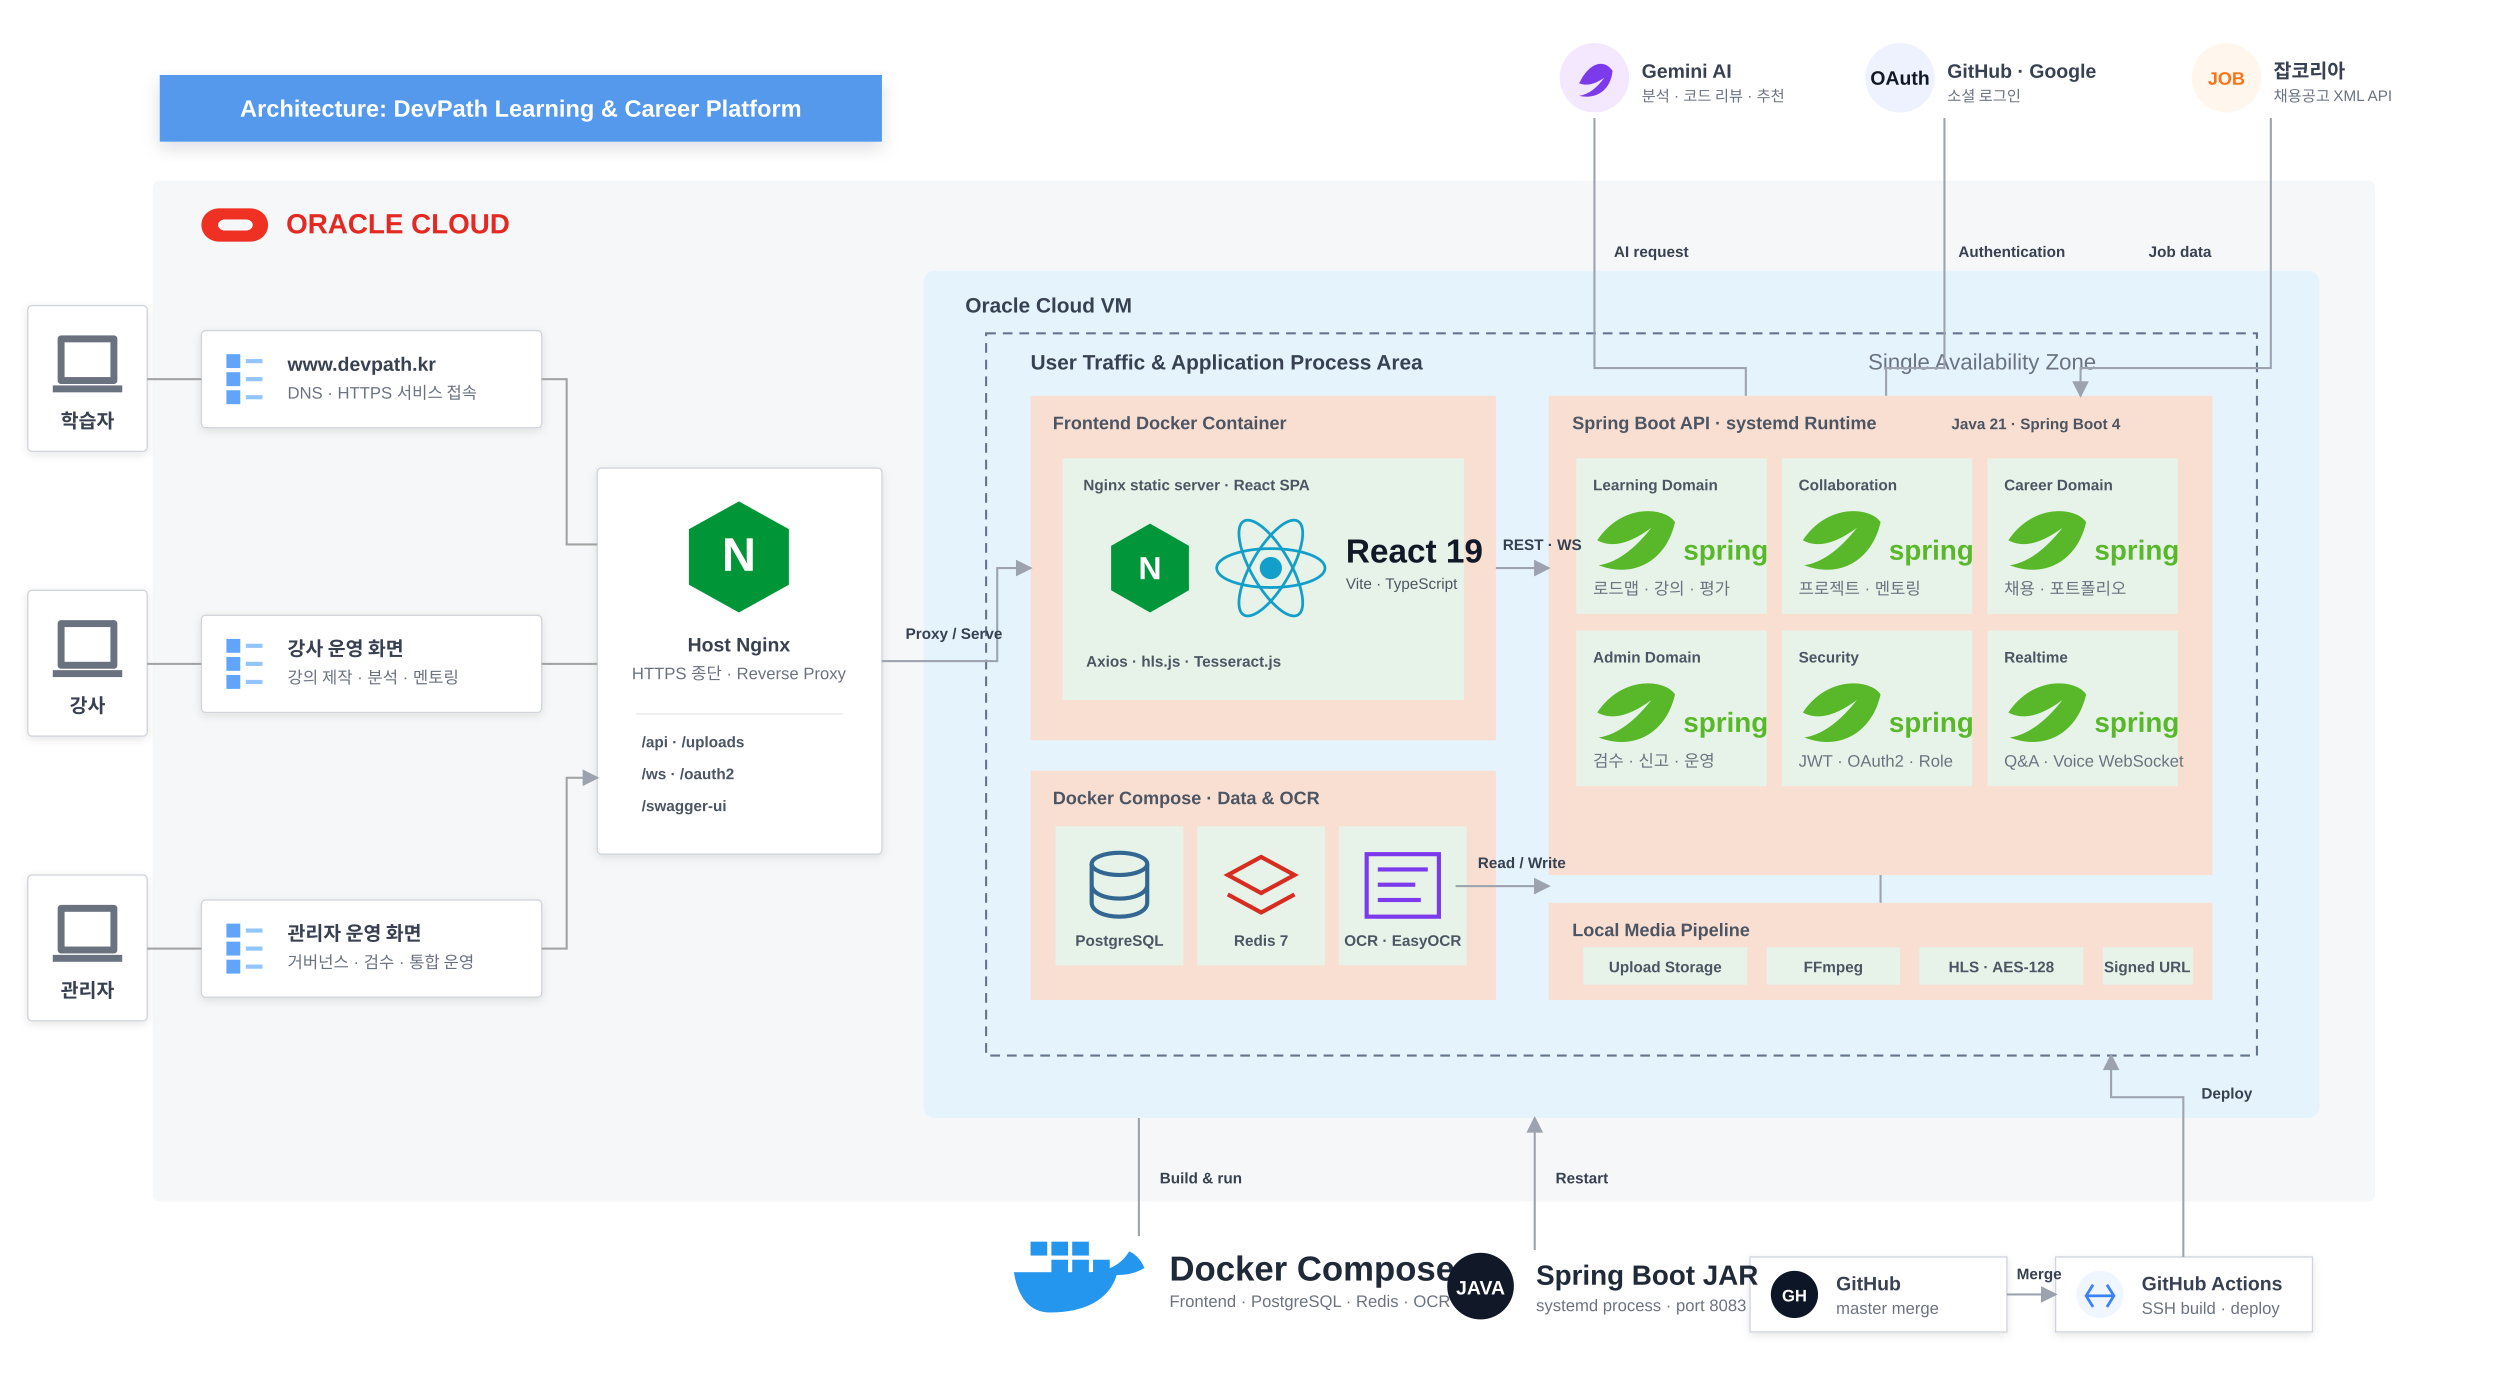
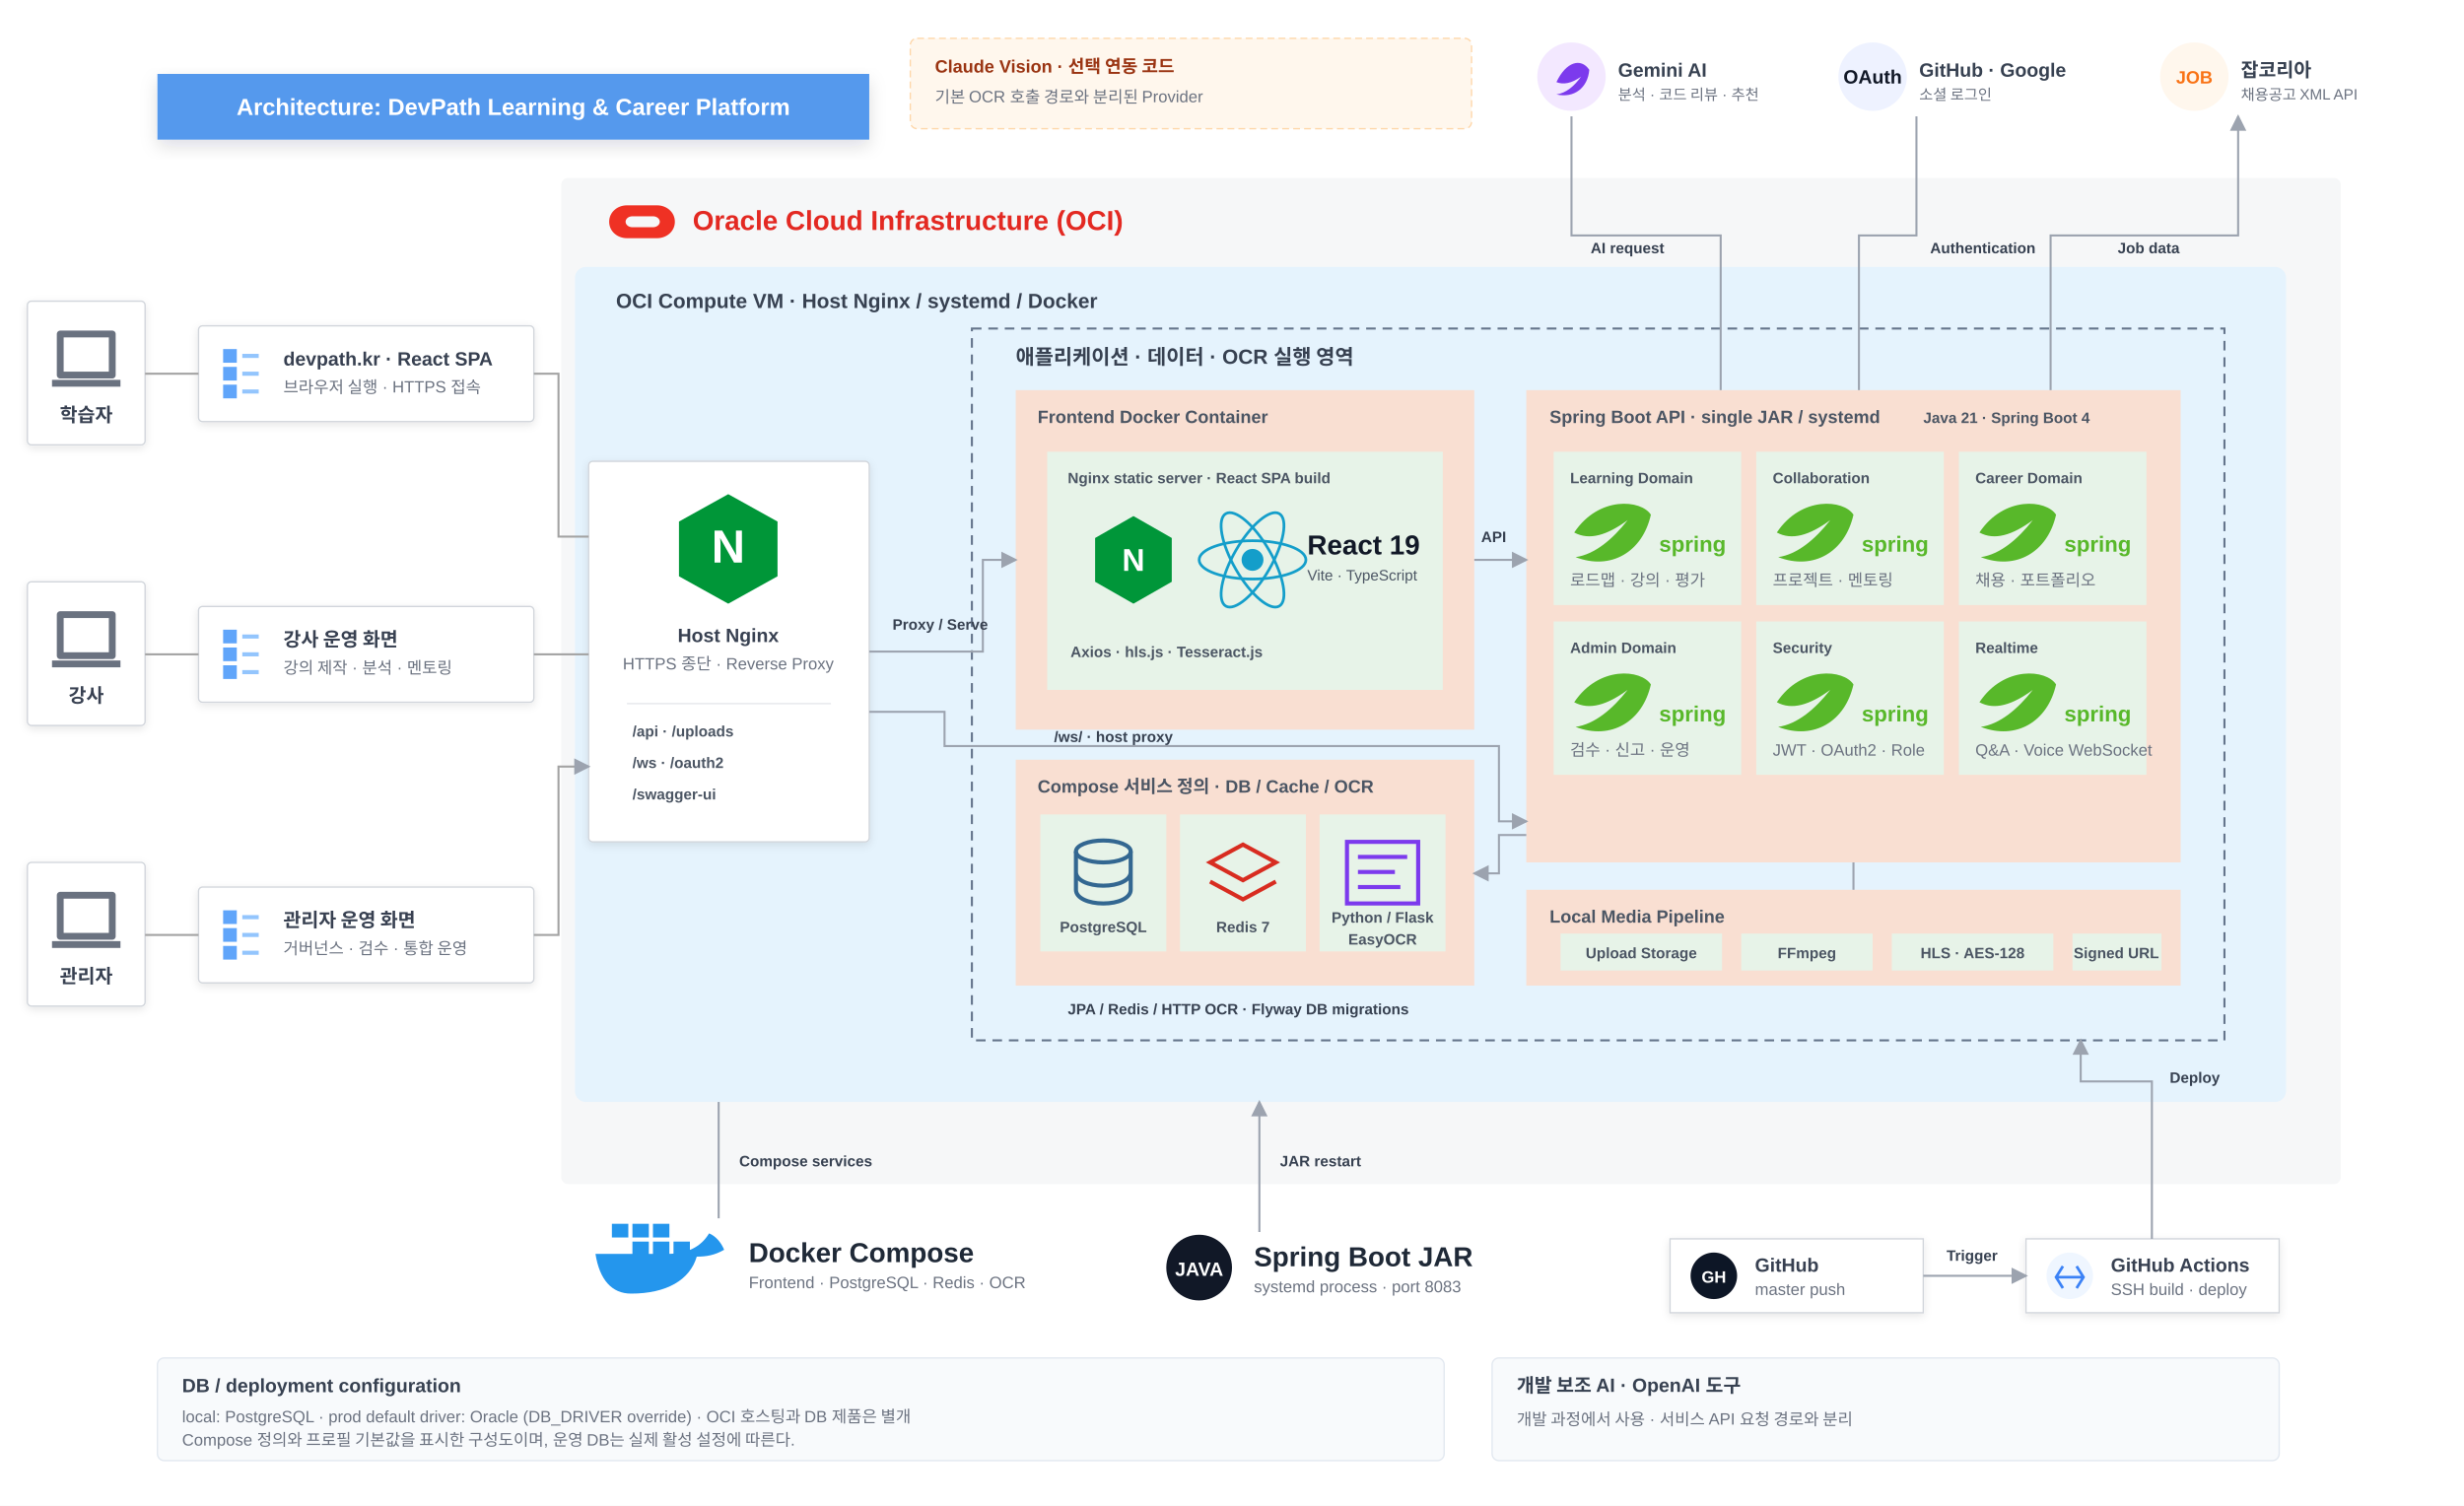
- <svg xmlns="http://www.w3.org/2000/svg" width="1800" height="1000" viewBox="0 0 1800 1000" role="img" aria-labelledby="title description">
+ <svg xmlns="http://www.w3.org/2000/svg" width="1800" height="1100" viewBox="0 0 1800 1100" role="img" aria-labelledby="title description">
  <defs>
    <filter id="shadow" x="-20%" y="-20%" width="140%" height="150%">
      <feDropShadow dx="0" dy="5" stdDeviation="6" flood-color="#111827" flood-opacity="0.13" />
    </filter>
    <filter id="smallShadow" x="-20%" y="-20%" width="140%" height="150%">
      <feDropShadow dx="0" dy="2" stdDeviation="3" flood-color="#111827" flood-opacity="0.10" />
    </filter>
    <marker id="arrow" markerWidth="8" markerHeight="8" refX="7" refY="4" orient="auto">
      <path d="M0 0 8 4 0 8Z" fill="#9ca3af" />
    </marker>
    <marker id="darkArrow" markerWidth="8" markerHeight="8" refX="7" refY="4" orient="auto">
      <path d="M0 0 8 4 0 8Z" fill="#6b7280" />
    </marker>
    <style>
      text { font-family: Pretendard, "Noto Sans KR", "Apple SD Gothic Neo", Arial, sans-serif; }
      .boundary-title { fill: #374151; font-size: 15px; font-weight: 700; }
      .namespace-title { fill: #4b5563; font-size: 13px; font-weight: 700; }
      .node-title { fill: #374151; font-size: 14px; font-weight: 700; }
      .node-copy { fill: #6b7280; font-size: 12px; font-weight: 500; }
      .tiny { fill: #4b5563; font-size: 11px; font-weight: 600; }
      .flow { fill: #374151; font-size: 11px; font-weight: 600; }
-       .spring-text { fill: #58b82a; font-size: 20px; font-weight: 800; }
+       .spring-text { fill: #58b82a; font-size: 16px; font-weight: 800; }
    </style>
  </defs>
-   <rect width="1800" height="1000" fill="#ffffff" />
+   <rect width="1800" height="1100" fill="#ffffff" />
  <g filter="url(#shadow)">
    <rect x="115" y="54" width="520" height="48" fill="#5599ed" />
    <text x="375" y="84" text-anchor="middle" fill="#ffffff" font-size="17" font-weight="600">Architecture: DevPath Learning &amp; Career Platform</text>
+   </g>
+   <g transform="translate(665 28)">
+     <rect width="410" height="66" rx="5" fill="#fff7ed" stroke="#fed7aa" stroke-dasharray="5 3" />
+     <text x="18" y="25" fill="#9a3412" font-size="13" font-weight="700">Claude Vision · 선택 연동 코드</text>
+     <text x="18" y="47" class="node-copy">기본 OCR 호출 경로와 분리된 Provider</text>
  </g>
  <g transform="translate(1120 25)">
    <circle cx="28" cy="31" r="25" fill="#f3e8ff" />
    <path d="M17 35c7-15 18-18 24-9-1 13-11 21-24 18 7-1 13-6 18-13-7 5-13 6-18 4Z" fill="#7c3aed" />
    <text x="62" y="31" fill="#374151" font-size="14" font-weight="800">Gemini AI</text>
    <text x="62" y="48" fill="#6b7280" font-size="11">분석 · 코드 리뷰 · 추천</text>
  </g>
  <g transform="translate(1340 25)">
    <circle cx="28" cy="31" r="25" fill="#eef2ff" />
    <text x="28" y="36" text-anchor="middle" fill="#111827" font-size="14" font-weight="900">OAuth</text>
    <text x="62" y="31" fill="#374151" font-size="14" font-weight="800">GitHub · Google</text>
    <text x="62" y="48" fill="#6b7280" font-size="11">소셜 로그인</text>
  </g>
  <g transform="translate(1575 25)">
    <circle cx="28" cy="31" r="25" fill="#fff7ed" />
    <text x="28" y="36" text-anchor="middle" fill="#f97316" font-size="13" font-weight="900">JOB</text>
    <text x="62" y="31" fill="#374151" font-size="14" font-weight="800">잡코리아</text>
    <text x="62" y="48" fill="#6b7280" font-size="11">채용공고 XML API</text>
  </g>
-   <rect x="110" y="130" width="1600" height="735" rx="5" fill="#f6f7f8" />
-   <g transform="translate(145 150)">
+   <rect x="410" y="130" width="1300" height="735" rx="5" fill="#f6f7f8" />
+   <g transform="translate(445 150)">
    <path d="M0 12c0-7 6-12 13-12h22c7 0 13 5 13 12s-6 12-13 12H13C6 24 0 19 0 12Zm12 0c0 2 2 4 5 4h15c3 0 5-2 5-4s-2-4-5-4H17c-3 0-5 2-5 4Z" fill="#ef3124" />
-     <text x="61" y="18" fill="#e32922" font-size="20" font-weight="800">ORACLE CLOUD</text>
+     <text x="61" y="18" fill="#e32922" font-size="20" font-weight="800">Oracle Cloud Infrastructure (OCI)</text>
  </g>
  <g filter="url(#smallShadow)">
    <g transform="translate(20 220)">
      <rect width="86" height="105" rx="3" fill="#ffffff" stroke="#d1d5db" />
      <path d="M24 24h38v30H24zM18 60h50" fill="none" stroke="#6b7280" stroke-width="5" stroke-linejoin="round" />
      <text x="43" y="88" text-anchor="middle" class="node-title">학습자</text>
    </g>
    <g transform="translate(20 425)">
      <rect width="86" height="105" rx="3" fill="#ffffff" stroke="#d1d5db" />
      <path d="M24 24h38v30H24zM18 60h50" fill="none" stroke="#6b7280" stroke-width="5" stroke-linejoin="round" />
      <text x="43" y="88" text-anchor="middle" class="node-title">강사</text>
    </g>
    <g transform="translate(20 630)">
      <rect width="86" height="105" rx="3" fill="#ffffff" stroke="#d1d5db" />
      <path d="M24 24h38v30H24zM18 60h50" fill="none" stroke="#6b7280" stroke-width="5" stroke-linejoin="round" />
      <text x="43" y="88" text-anchor="middle" class="node-title">관리자</text>
    </g>
  </g>
  <g filter="url(#smallShadow)">
    <g transform="translate(145 238)">
      <rect width="245" height="70" rx="3" fill="#ffffff" stroke="#d1d5db" />
      <g transform="translate(18 17)">
        <rect width="10" height="10" fill="#60a5fa" />
        <rect y="13" width="10" height="10" fill="#60a5fa" />
        <rect y="26" width="10" height="10" fill="#60a5fa" />
        <path d="M14 5h12M14 18h12M14 31h12" stroke="#93c5fd" stroke-width="3" />
      </g>
-       <text x="62" y="29" class="node-title">www.devpath.kr</text>
-       <text x="62" y="49" class="node-copy">DNS · HTTPS 서비스 접속</text>
+       <text x="62" y="29" class="node-title">devpath.kr · React SPA</text>
+       <text x="62" y="49" class="node-copy">브라우저 실행 · HTTPS 접속</text>
    </g>
    <g transform="translate(145 443)">
      <rect width="245" height="70" rx="3" fill="#ffffff" stroke="#d1d5db" />
      <g transform="translate(18 17)">
        <rect width="10" height="10" fill="#60a5fa" />
        <rect y="13" width="10" height="10" fill="#60a5fa" />
        <rect y="26" width="10" height="10" fill="#60a5fa" />
        <path d="M14 5h12M14 18h12M14 31h12" stroke="#93c5fd" stroke-width="3" />
      </g>
      <text x="62" y="29" class="node-title">강사 운영 화면</text>
      <text x="62" y="49" class="node-copy">강의 제작 · 분석 · 멘토링</text>
    </g>
    <g transform="translate(145 648)">
      <rect width="245" height="70" rx="3" fill="#ffffff" stroke="#d1d5db" />
      <g transform="translate(18 17)">
        <rect width="10" height="10" fill="#60a5fa" />
        <rect y="13" width="10" height="10" fill="#60a5fa" />
        <rect y="26" width="10" height="10" fill="#60a5fa" />
        <path d="M14 5h12M14 18h12M14 31h12" stroke="#93c5fd" stroke-width="3" />
      </g>
      <text x="62" y="29" class="node-title">관리자 운영 화면</text>
      <text x="62" y="49" class="node-copy">거버넌스 · 검수 · 통합 운영</text>
    </g>
  </g>
+   <rect x="420" y="195" width="1250" height="610" rx="8" fill="#e5f3fd" />
+   <text x="450" y="225" class="boundary-title">OCI Compute VM · Host Nginx / systemd / Docker</text>
  <g filter="url(#smallShadow)" transform="translate(430 337)">
    <rect width="205" height="278" rx="3" fill="#ffffff" stroke="#d1d5db" />
    <g transform="translate(66 24)">
      <path d="M0 20 36 0l36 20v40L36 80 0 60Z" fill="#009639" />
      <text x="36" y="50" text-anchor="middle" fill="#ffffff" font-size="34" font-weight="900">N</text>
    </g>
    <text x="102" y="132" text-anchor="middle" class="node-title">Host Nginx</text>
    <text x="102" y="152" text-anchor="middle" class="node-copy">HTTPS 종단 · Reverse Proxy</text>
    <path d="M28 177h149" stroke="#e5e7eb" />
    <text x="32" y="201" class="tiny">/api · /uploads</text>
    <text x="32" y="224" class="tiny">/ws · /oauth2</text>
    <text x="32" y="247" class="tiny">/swagger-ui</text>
  </g>
  <path d="M106 273h39M390 273h18v119h22M106 478h39M390 478h40M106 683h39M390 683h18V560h22" fill="none" stroke="#a3a3a3" stroke-width="1.5" marker-end="url(#arrow)" />
-   <rect x="665" y="195" width="1005" height="610" rx="8" fill="#e5f3fd" />
-   <text x="695" y="225" class="boundary-title">Oracle Cloud VM</text>
  <rect x="710" y="240" width="915" height="520" fill="none" stroke="#64748b" stroke-width="1.5" stroke-dasharray="7 5" />
-   <text x="742" y="266" class="boundary-title">User Traffic &amp; Application Process Area</text>
-   <text x="1345" y="266" fill="#6b7280" font-size="16">Single Availability Zone</text>
+   <text x="742" y="266" class="boundary-title">애플리케이션 · 데이터 · OCR 실행 영역</text>
  <rect x="742" y="285" width="335" height="248" fill="#f9dfd2" />
  <text x="758" y="309" class="namespace-title">Frontend Docker Container</text>
  <rect x="765" y="330" width="289" height="174" fill="#e7f3e8" />
-   <text x="780" y="353" class="tiny">Nginx static server · React SPA</text>
+   <text x="780" y="353" class="tiny">Nginx static server · React SPA build</text>
  <g transform="translate(800 375)">
    <path d="M0 18 28 2l28 16v32L28 66 0 50Z" fill="#009639" />
    <text x="28" y="42" text-anchor="middle" fill="#ffffff" font-size="23" font-weight="900">N</text>
    <circle cx="115" cy="34" r="8" fill="#149eca" />
    <ellipse cx="115" cy="34" rx="39" ry="14" fill="none" stroke="#149eca" stroke-width="2" />
    <ellipse cx="115" cy="34" rx="39" ry="14" fill="none" stroke="#149eca" stroke-width="2" transform="rotate(60 115 34)" />
    <ellipse cx="115" cy="34" rx="39" ry="14" fill="none" stroke="#149eca" stroke-width="2" transform="rotate(120 115 34)" />
-     <text x="169" y="30" fill="#111827" font-size="24" font-weight="800">React 19</text>
-     <text x="169" y="49" fill="#4b5563" font-size="11">Vite · TypeScript</text>
+     <text x="155" y="30" fill="#111827" font-size="20" font-weight="800">React 19</text>
+     <text x="155" y="49" fill="#4b5563" font-size="11">Vite · TypeScript</text>
  </g>
  <text x="782" y="480" class="tiny">Axios · hls.js · Tesseract.js</text>
  <rect x="1115" y="285" width="478" height="345" fill="#f9dfd2" />
-   <text x="1132" y="309" class="namespace-title">Spring Boot API · systemd Runtime</text>
+   <text x="1132" y="309" class="namespace-title">Spring Boot API · single JAR / systemd</text>
  <text x="1405" y="309" class="tiny">Java 21 · Spring Boot 4</text>
  <g transform="translate(1135 330)">
    <g>
      <rect width="137" height="112" fill="#e7f3e8" />
      <text x="12" y="23" class="tiny">Learning Domain</text>
      <path d="M15 59c18-27 49-24 56-13-6 27-29 41-55 31 14-2 27-13 38-27-15 11-28 15-39 9Z" fill="#58b82a" />
      <text x="77" y="73" class="spring-text">spring</text>
      <text x="12" y="98" class="node-copy">로드맵 · 강의 · 평가</text>
    </g>
    <g transform="translate(148)">
      <rect width="137" height="112" fill="#e7f3e8" />
      <text x="12" y="23" class="tiny">Collaboration</text>
      <path d="M15 59c18-27 49-24 56-13-6 27-29 41-55 31 14-2 27-13 38-27-15 11-28 15-39 9Z" fill="#58b82a" />
      <text x="77" y="73" class="spring-text">spring</text>
      <text x="12" y="98" class="node-copy">프로젝트 · 멘토링</text>
    </g>
    <g transform="translate(296)">
      <rect width="137" height="112" fill="#e7f3e8" />
      <text x="12" y="23" class="tiny">Career Domain</text>
      <path d="M15 59c18-27 49-24 56-13-6 27-29 41-55 31 14-2 27-13 38-27-15 11-28 15-39 9Z" fill="#58b82a" />
      <text x="77" y="73" class="spring-text">spring</text>
      <text x="12" y="98" class="node-copy">채용 · 포트폴리오</text>
    </g>
    <g transform="translate(0 124)">
      <rect width="137" height="112" fill="#e7f3e8" />
      <text x="12" y="23" class="tiny">Admin Domain</text>
      <path d="M15 59c18-27 49-24 56-13-6 27-29 41-55 31 14-2 27-13 38-27-15 11-28 15-39 9Z" fill="#58b82a" />
      <text x="77" y="73" class="spring-text">spring</text>
      <text x="12" y="98" class="node-copy">검수 · 신고 · 운영</text>
    </g>
    <g transform="translate(148 124)">
      <rect width="137" height="112" fill="#e7f3e8" />
      <text x="12" y="23" class="tiny">Security</text>
      <path d="M15 59c18-27 49-24 56-13-6 27-29 41-55 31 14-2 27-13 38-27-15 11-28 15-39 9Z" fill="#58b82a" />
      <text x="77" y="73" class="spring-text">spring</text>
      <text x="12" y="98" class="node-copy">JWT · OAuth2 · Role</text>
    </g>
    <g transform="translate(296 124)">
      <rect width="137" height="112" fill="#e7f3e8" />
      <text x="12" y="23" class="tiny">Realtime</text>
      <path d="M15 59c18-27 49-24 56-13-6 27-29 41-55 31 14-2 27-13 38-27-15 11-28 15-39 9Z" fill="#58b82a" />
      <text x="77" y="73" class="spring-text">spring</text>
      <text x="12" y="98" class="node-copy">Q&amp;A · Voice WebSocket</text>
    </g>
  </g>
  <rect x="742" y="555" width="335" height="165" fill="#f9dfd2" />
-   <text x="758" y="579" class="namespace-title">Docker Compose · Data &amp; OCR</text>
+   <text x="758" y="579" class="namespace-title">Compose 서비스 정의 · DB / Cache / OCR</text>
  <g transform="translate(760 595)">
    <g>
      <rect width="92" height="100" fill="#e7f3e8" />
      <ellipse cx="46" cy="27" rx="20" ry="8" fill="none" stroke="#336791" stroke-width="3" />
      <path d="M26 27v28c0 6 9 10 20 10s20-4 20-10V27M26 42c0 6 9 10 20 10s20-4 20-10" fill="none" stroke="#336791" stroke-width="3" />
      <text x="46" y="86" text-anchor="middle" class="tiny">PostgreSQL</text>
    </g>
    <g transform="translate(102)">
      <rect width="92" height="100" fill="#e7f3e8" />
      <path d="m22 35 24-13 24 13-24 13-24-13Zm0 14 24 13 24-13" fill="none" stroke="#d82c20" stroke-width="3" />
      <text x="46" y="86" text-anchor="middle" class="tiny">Redis 7</text>
    </g>
    <g transform="translate(204)">
      <rect width="92" height="100" fill="#e7f3e8" />
      <rect x="20" y="20" width="52" height="45" fill="none" stroke="#7c3aed" stroke-width="3" />
      <path d="M28 31h36M28 42h27M28 53h31" stroke="#7c3aed" stroke-width="3" />
-       <text x="46" y="86" text-anchor="middle" class="tiny">OCR · EasyOCR</text>
+       <text x="46" y="79" text-anchor="middle" class="tiny">Python / Flask</text>
+       <text x="46" y="95" text-anchor="middle" class="tiny">EasyOCR</text>
    </g>
  </g>
  <rect x="1115" y="650" width="478" height="70" fill="#f9dfd2" />
  <text x="1132" y="674" class="namespace-title">Local Media Pipeline</text>
  <g transform="translate(1140 682)">
    <rect width="118" height="27" fill="#e7f3e8" />
    <text x="59" y="18" text-anchor="middle" class="tiny">Upload Storage</text>
    <rect x="132" width="96" height="27" fill="#e7f3e8" />
    <text x="180" y="18" text-anchor="middle" class="tiny">FFmpeg</text>
    <rect x="242" width="118" height="27" fill="#e7f3e8" />
    <text x="301" y="18" text-anchor="middle" class="tiny">HLS · AES-128</text>
    <rect x="374" width="65" height="27" fill="#e7f3e8" />
    <text x="406" y="18" text-anchor="middle" class="tiny">Signed URL</text>
  </g>
  <path d="M635 476h83v-67h24" fill="none" stroke="#9ca3af" stroke-width="1.5" marker-end="url(#arrow)" />
  <text x="652" y="460" class="flow">Proxy / Serve</text>
  <path d="M1077 409h38" fill="none" stroke="#9ca3af" stroke-width="1.5" marker-end="url(#arrow)" />
-   <text x="1082" y="396" class="flow">REST · WS</text>
-   <path d="M1354 630v20M1048 638h67" fill="none" stroke="#9ca3af" stroke-width="1.5" marker-end="url(#arrow)" />
-   <text x="1064" y="625" class="flow">Read / Write</text>
-   <path d="M1148 85v180h109v20M1400 85v180h-42v20M1635 85v180h-137v20" fill="none" stroke="#9ca3af" stroke-width="1.5" marker-end="url(#arrow)" />
+   <text x="1082" y="396" class="flow">API</text>
+   <path d="M635 520h55v25h405v55h20" fill="none" stroke="#9ca3af" stroke-width="1.5" marker-end="url(#arrow)" />
+   <text x="770" y="542" class="flow">/ws/ · host proxy</text>
+   <path d="M1354 630v20M1115 610h-20v28h-18" fill="none" stroke="#9ca3af" stroke-width="1.5" marker-end="url(#arrow)" />
+   <text x="780" y="741" class="flow">JPA / Redis / HTTP OCR · Flyway DB migrations</text>
+   <path d="M1257 285V172h-109V85M1358 285V172h42V85M1498 285V172h137V85" fill="none" stroke="#9ca3af" stroke-width="1.5" marker-end="url(#arrow)" />
  <text x="1162" y="185" class="flow">AI request</text>
  <text x="1410" y="185" class="flow">Authentication</text>
  <text x="1547" y="185" class="flow">Job data</text>
-   <g filter="url(#smallShadow)" transform="translate(1260 905)">
+   <g filter="url(#smallShadow)" transform="translate(1220 905)">
    <rect width="185" height="54" fill="#ffffff" stroke="#d1d5db" />
    <circle cx="32" cy="27" r="17" fill="#111827" />
    <text x="32" y="32" text-anchor="middle" fill="#ffffff" font-size="12" font-weight="900">GH</text>
    <text x="62" y="24" class="node-title">GitHub</text>
-     <text x="62" y="41" class="node-copy">master merge</text>
+     <text x="62" y="41" class="node-copy">master push</text>
  </g>
  <g filter="url(#smallShadow)" transform="translate(1480 905)">
    <rect width="185" height="54" fill="#ffffff" stroke="#d1d5db" />
    <circle cx="32" cy="27" r="17" fill="#eff6ff" />
    <path d="M22 28h20M27 20l-5 8 5 8M37 20l5 8-5 8" fill="none" stroke="#3b82f6" stroke-width="2" />
    <text x="62" y="24" class="node-title">GitHub Actions</text>
    <text x="62" y="41" class="node-copy">SSH build · deploy</text>
  </g>
-   <path d="M1445 932h35" fill="none" stroke="#9ca3af" stroke-width="1.5" marker-end="url(#arrow)" />
+   <path d="M1405 932h75" fill="none" stroke="#9ca3af" stroke-width="1.5" marker-end="url(#arrow)" />
  <path d="M1572 905V790h-52v-30" fill="none" stroke="#9ca3af" stroke-width="1.5" marker-end="url(#arrow)" />
-   <text x="1452" y="921" class="flow">Merge</text>
+   <text x="1422" y="921" class="flow">Trigger</text>
  <text x="1585" y="791" class="flow">Deploy</text>
-   <g transform="translate(730 890)">
+   <g transform="translate(435 890)">
    <path d="M0 26h52c15 0 25-5 31-15 5 2 9 7 11 12-7 4-13 5-20 5-5 17-22 27-48 27C12 55 3 45 0 26Z" fill="#2496ed" />
    <rect x="12" y="4" width="12" height="10" fill="#2496ed" />
    <rect x="27" y="4" width="12" height="10" fill="#2496ed" />
    <rect x="42" y="4" width="12" height="10" fill="#2496ed" />
    <rect x="27" y="17" width="12" height="10" fill="#2496ed" />
    <rect x="42" y="17" width="12" height="10" fill="#2496ed" />
    <rect x="57" y="17" width="12" height="10" fill="#2496ed" />
-     <text x="112" y="32" fill="#1f2937" font-size="25" font-weight="800">Docker Compose</text>
+     <text x="112" y="32" fill="#1f2937" font-size="20" font-weight="800">Docker Compose</text>
    <text x="112" y="51" fill="#6b7280" font-size="12">Frontend · PostgreSQL · Redis · OCR</text>
  </g>
-   <g transform="translate(1040 900)">
+   <g transform="translate(850 900)">
    <circle cx="26" cy="26" r="24" fill="#111827" />
    <text x="26" y="32" text-anchor="middle" fill="#ffffff" font-size="14" font-weight="900">JAVA</text>
    <text x="66" y="25" fill="#1f2937" font-size="20" font-weight="800">Spring Boot JAR</text>
    <text x="66" y="44" fill="#6b7280" font-size="12">systemd process · port 8083</text>
  </g>
-   <path d="M820 890V805M1105 900V805" fill="none" stroke="#9ca3af" stroke-width="1.5" marker-end="url(#arrow)" />
-   <text x="835" y="852" class="flow">Build &amp; run</text>
-   <text x="1120" y="852" class="flow">Restart</text>
+   <path d="M525 890V805M920 900V805" fill="none" stroke="#9ca3af" stroke-width="1.5" marker-end="url(#arrow)" />
+   <text x="540" y="852" class="flow">Compose services</text>
+   <text x="935" y="852" class="flow">JAR restart</text>
+   <g transform="translate(115 992)">
+     <rect width="940" height="75" rx="5" fill="#f8fafc" stroke="#e2e8f0" />
+     <text x="18" y="25" class="node-title">DB / deployment configuration</text>
+     <text x="18" y="47" class="node-copy">local: PostgreSQL · prod default driver: Oracle (DB_DRIVER override) · OCI 호스팅과 DB 제품은 별개</text>
+     <text x="18" y="64" class="node-copy">Compose 정의와 프로필 기본값을 표시한 구성도이며, 운영 DB는 실제 활성 설정에 따른다.</text>
+   </g>
+   <g transform="translate(1090 992)">
+     <rect width="575" height="75" rx="5" fill="#f8fafc" stroke="#e2e8f0" />
+     <text x="18" y="25" class="node-title">개발 보조 AI · OpenAI 도구</text>
+     <text x="18" y="49" class="node-copy">개발 과정에서 사용 · 서비스 API 요청 경로와 분리</text>
+   </g>
</svg>
